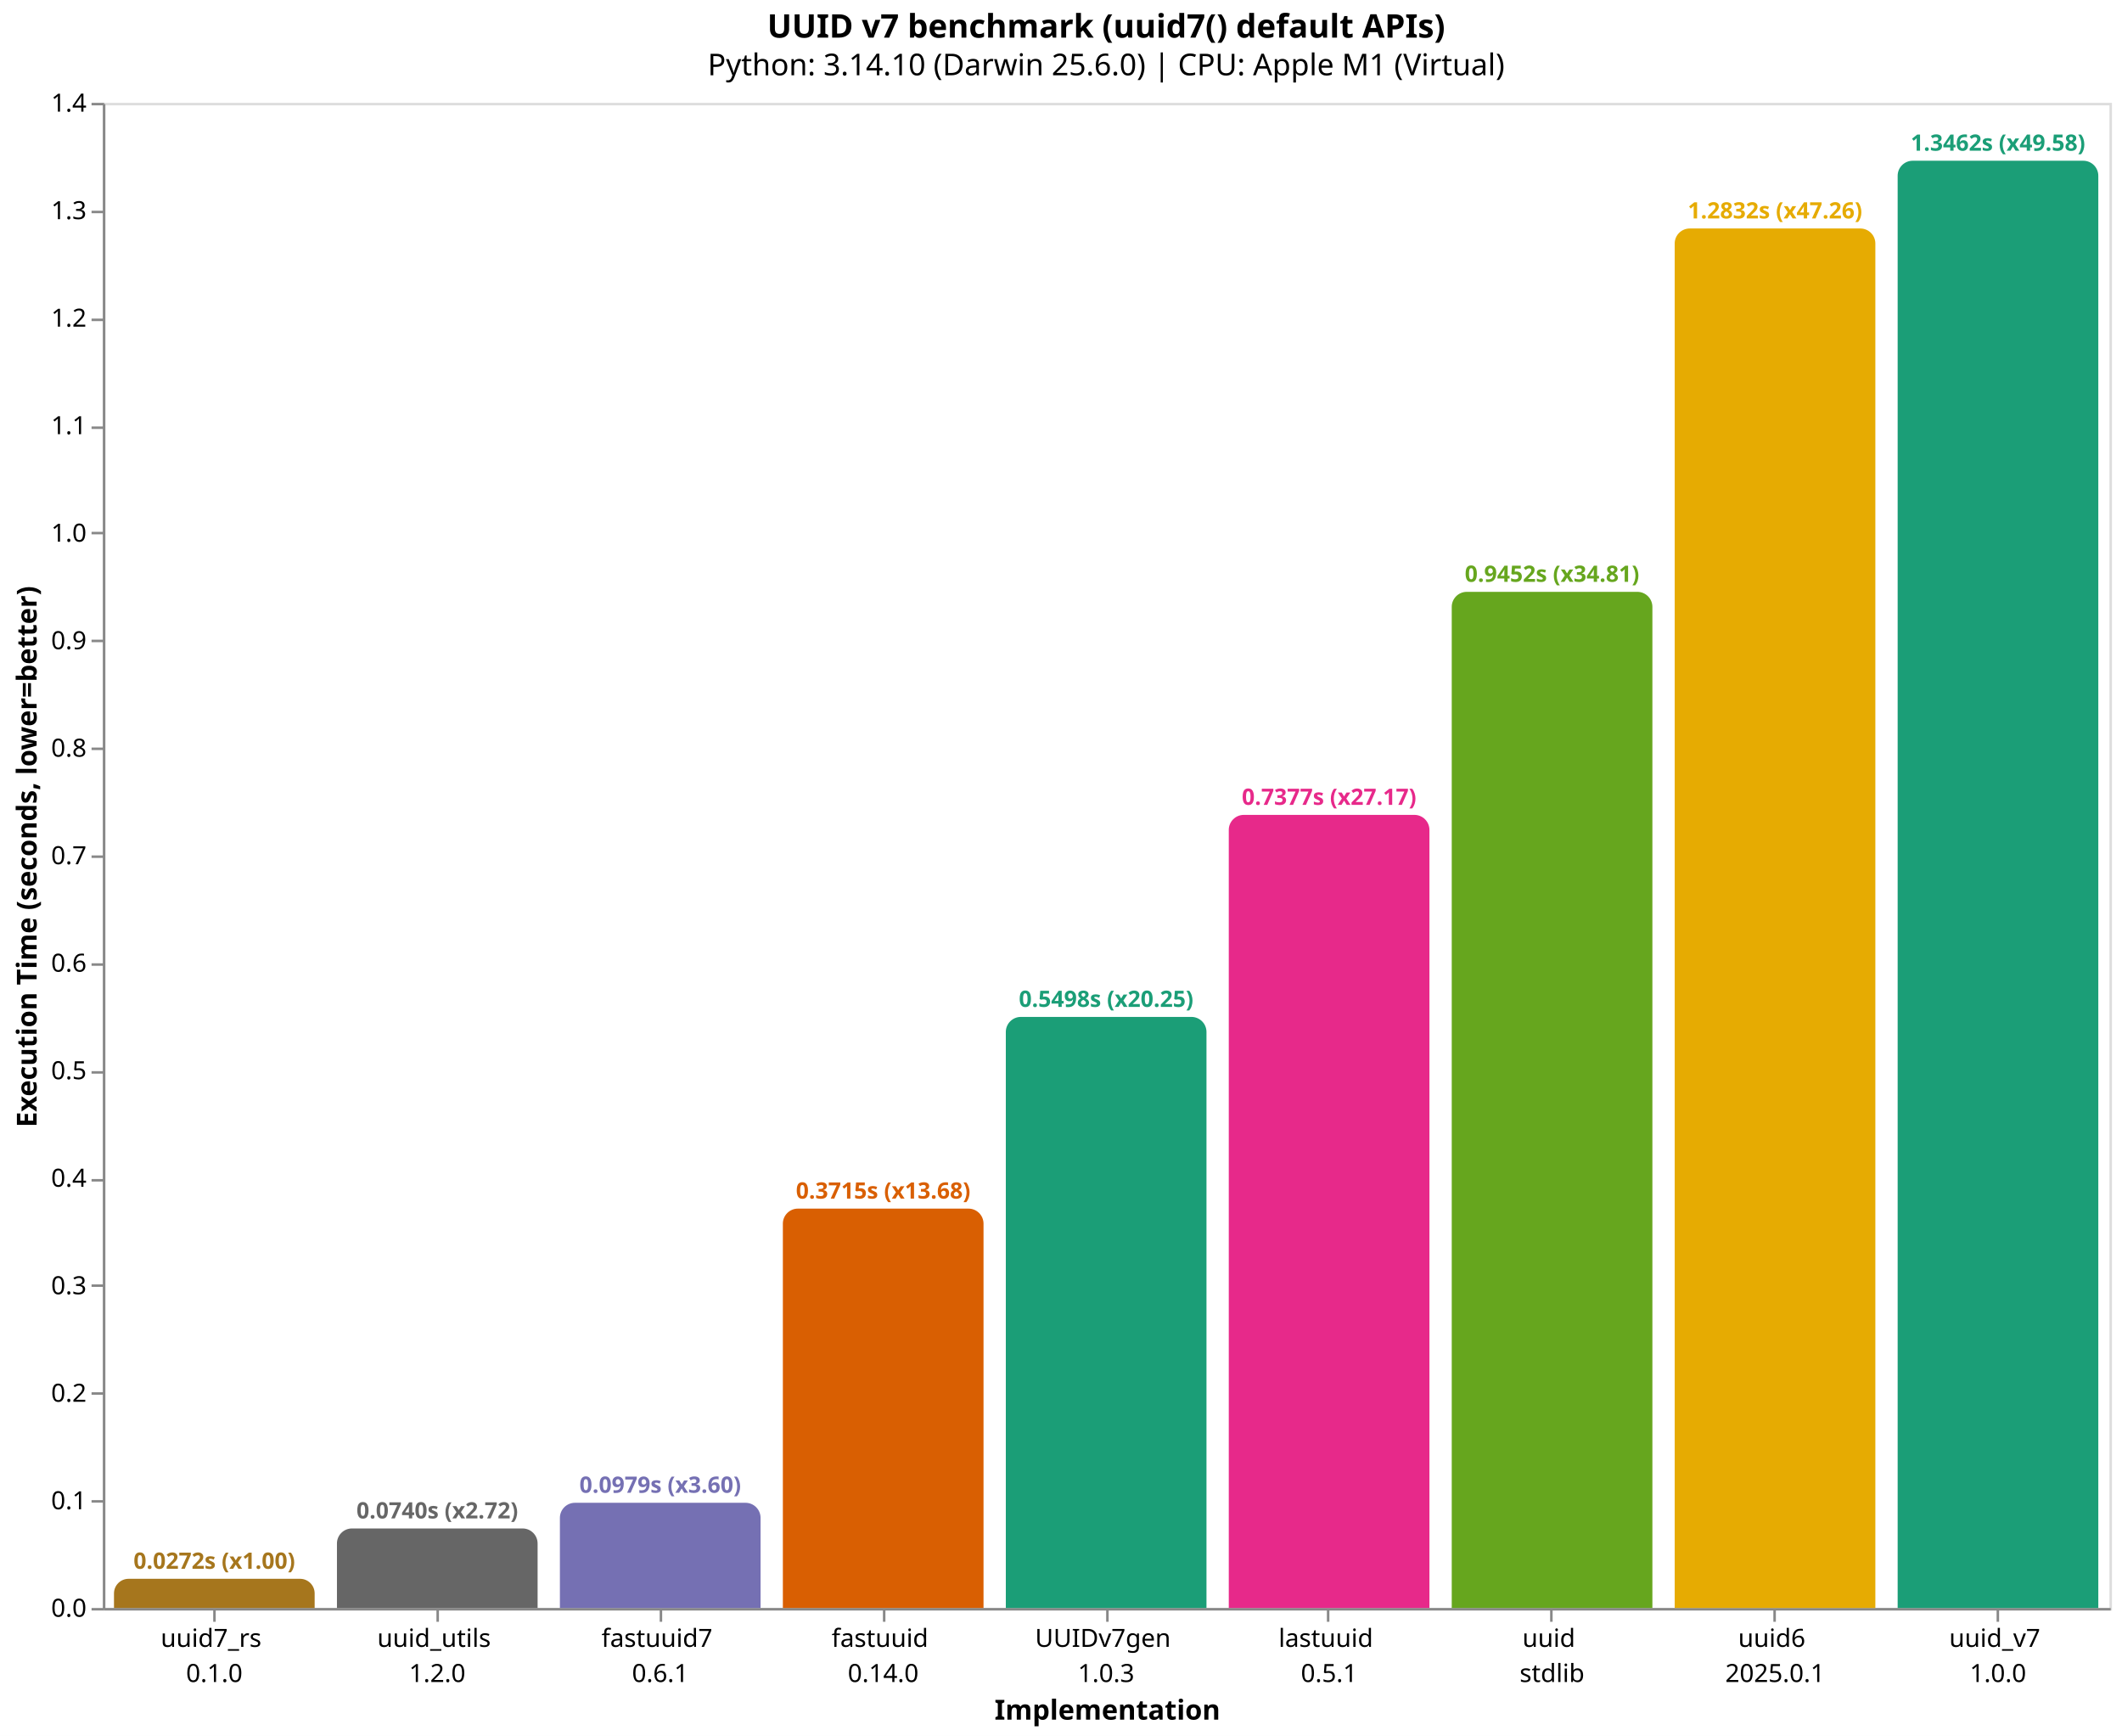
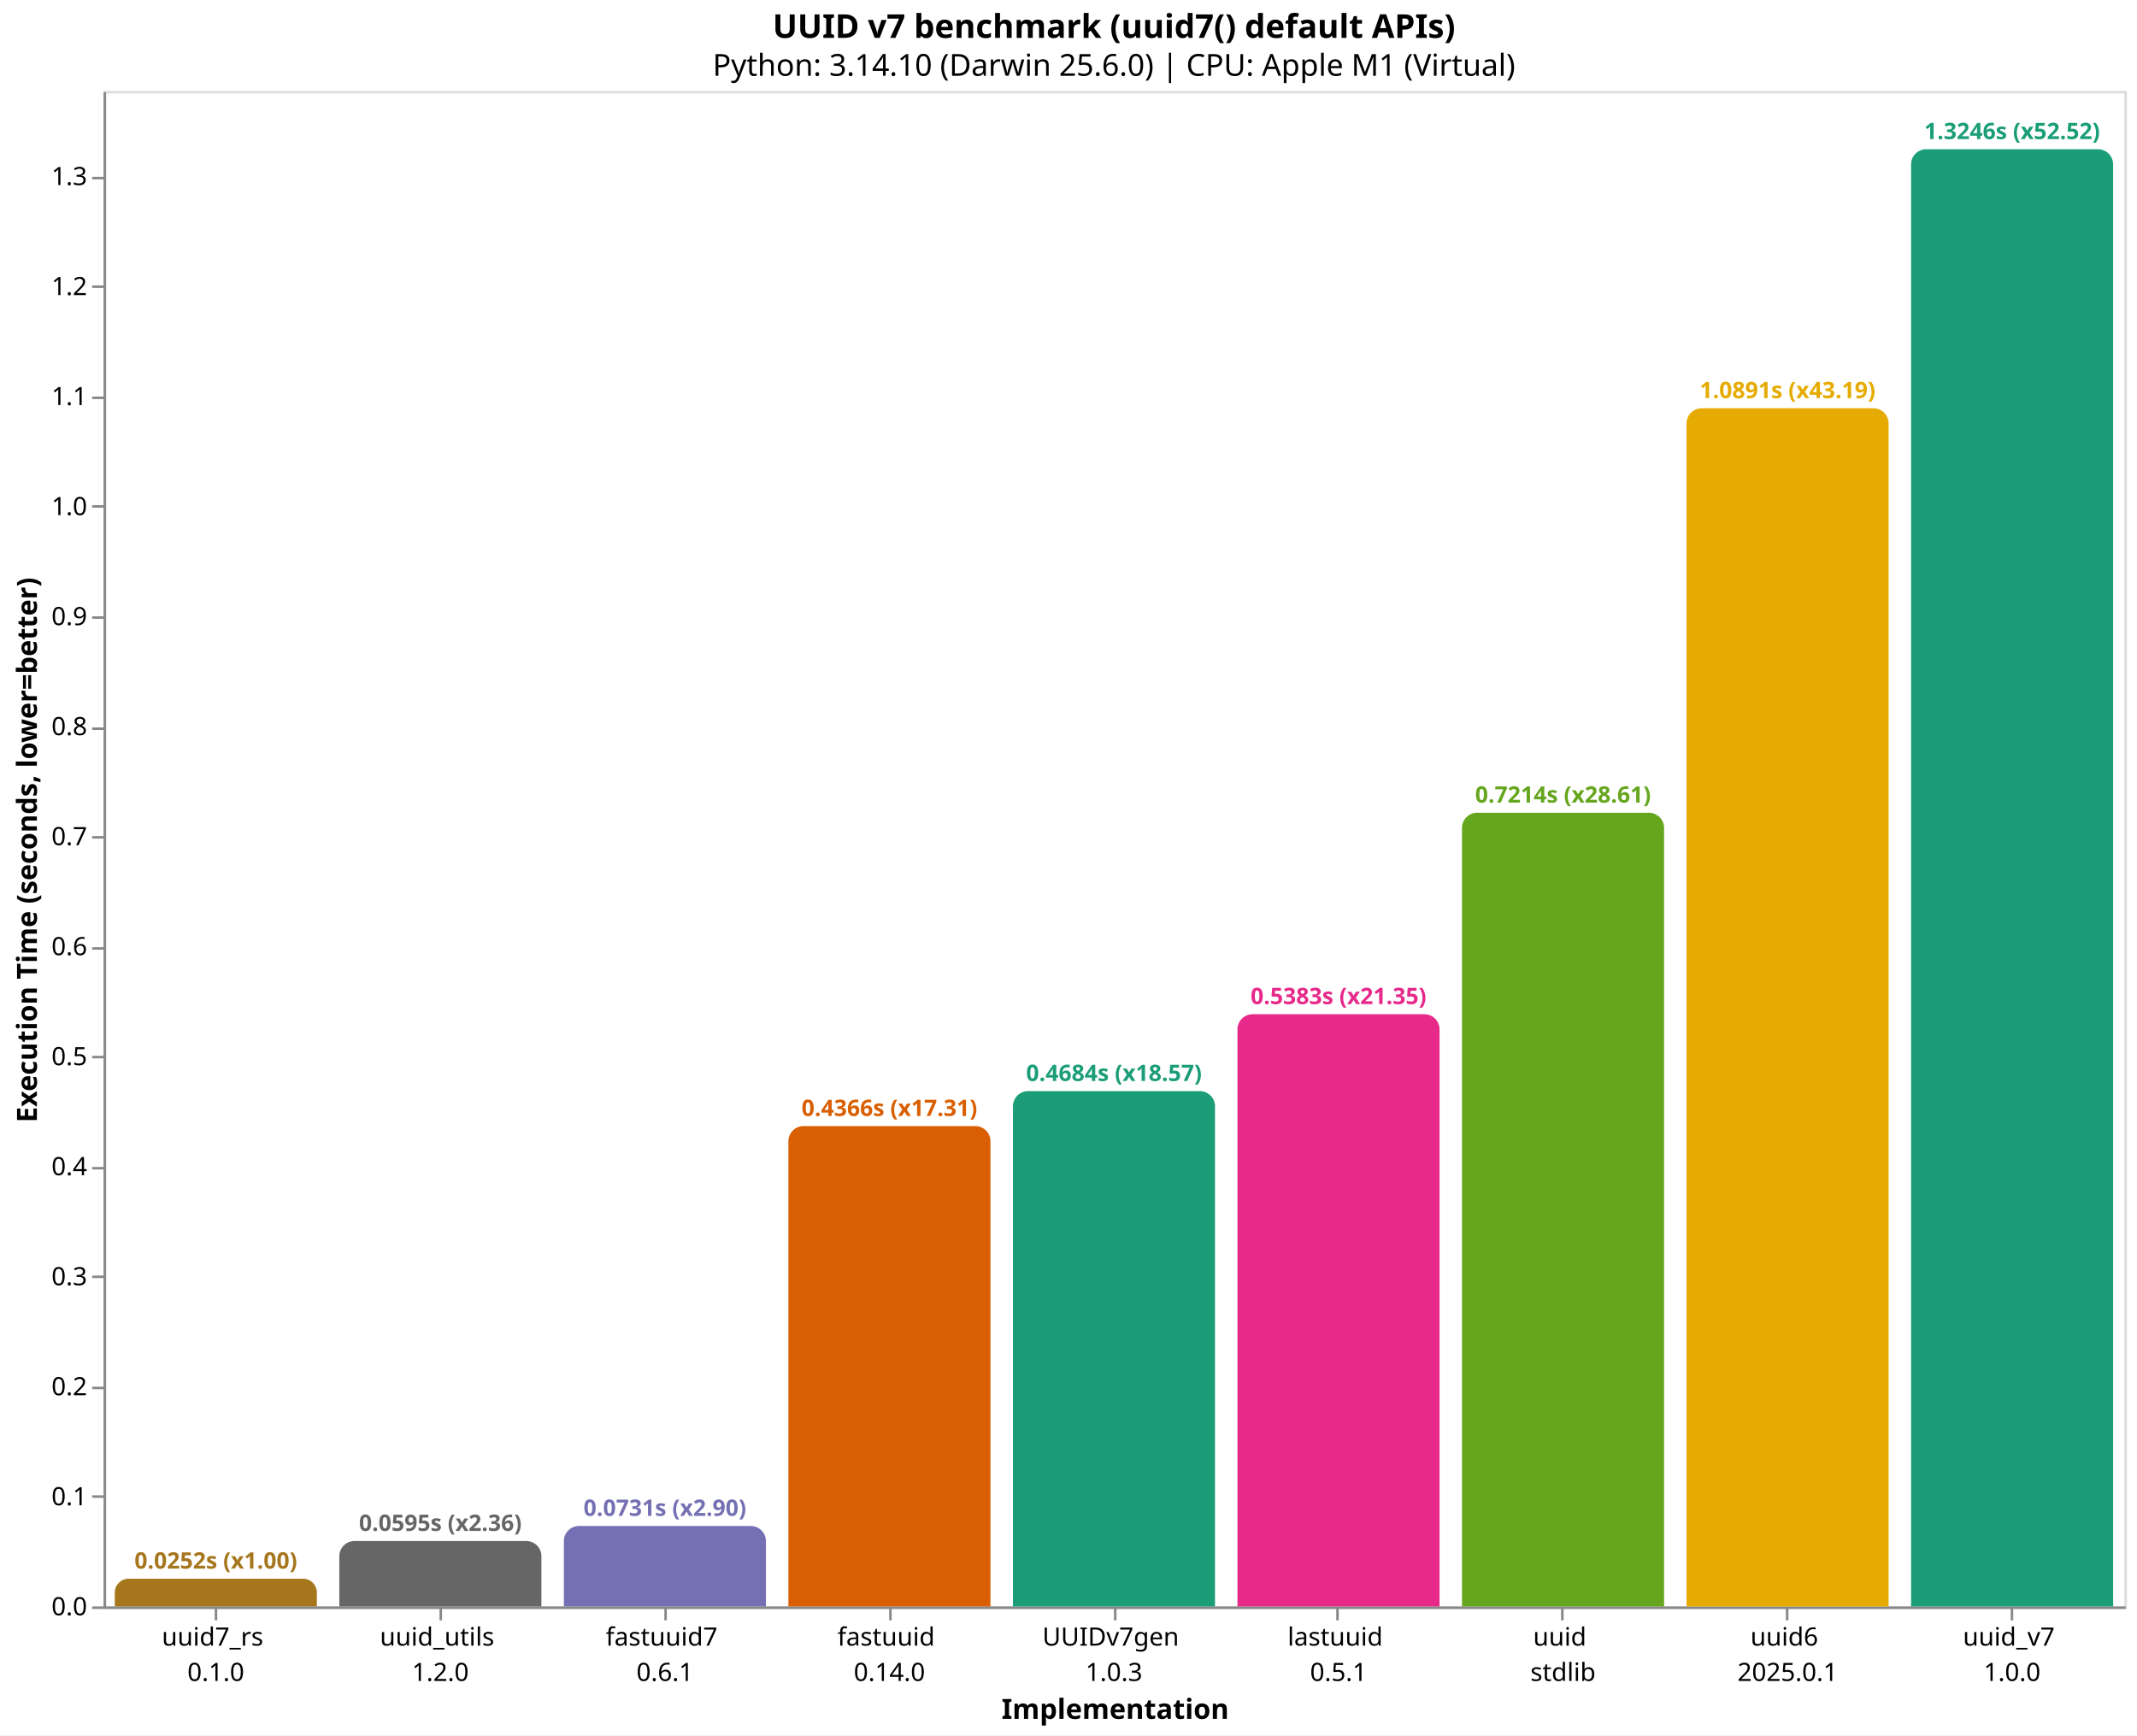
- <svg xmlns="http://www.w3.org/2000/svg" version="1.1" class="marks" width="846" height="692" viewBox="0 0 846 692">
-   <rect width="846" height="692" fill="white" />
-   <g fill="none" stroke-miterlimit="10" transform="translate(41,41)">
+ <svg xmlns="http://www.w3.org/2000/svg" version="1.1" class="marks" width="846" height="687" viewBox="0 0 846 687">
+   <rect width="846" height="687" fill="white" />
+   <g fill="none" stroke-miterlimit="10" transform="translate(41,36)">
    <g class="mark-group role-frame root" role="graphics-object" aria-roledescription="group mark container">
      <g transform="translate(0,0)">
        <path class="background" aria-hidden="true" d="M0.5,0.5h800v600h-800Z" stroke="#ddd" />
        <g>
          <g class="mark-group role-axis" role="graphics-symbol" aria-roledescription="axis" aria-label="X-axis titled 'Implementation' for a discrete scale with 9 values: uuid7_rs&#10;0.1.0, uuid_utils&#10;1.2.0, fastuuid7&#10;0.6.1, fastuuid&#10;0.14.0, UUIDv7gen&#10;1.0.3, ending with uuid_v7&#10;1.0.0">
            <g transform="translate(0.5,600.5)">
              <path class="background" aria-hidden="true" d="M0,0h0v0h0Z" pointer-events="none" />
              <g>
                <g class="mark-rule role-axis-tick" pointer-events="none">
                  <line transform="translate(44,0)" x2="0" y2="5" stroke="#888" stroke-width="1" opacity="1" />
                  <line transform="translate(133,0)" x2="0" y2="5" stroke="#888" stroke-width="1" opacity="1" />
                  <line transform="translate(222,0)" x2="0" y2="5" stroke="#888" stroke-width="1" opacity="1" />
                  <line transform="translate(311,0)" x2="0" y2="5" stroke="#888" stroke-width="1" opacity="1" />
                  <line transform="translate(400,0)" x2="0" y2="5" stroke="#888" stroke-width="1" opacity="1" />
                  <line transform="translate(488,0)" x2="0" y2="5" stroke="#888" stroke-width="1" opacity="1" />
                  <line transform="translate(577,0)" x2="0" y2="5" stroke="#888" stroke-width="1" opacity="1" />
                  <line transform="translate(666,0)" x2="0" y2="5" stroke="#888" stroke-width="1" opacity="1" />
                  <line transform="translate(755,0)" x2="0" y2="5" stroke="#888" stroke-width="1" opacity="1" />
                </g>
                <g class="mark-text role-axis-label" pointer-events="none">
                  <text text-anchor="middle" transform="translate(43.94444,15)" font-family="sans-serif" font-size="10px" fill="#000" opacity="1">
                    <tspan>uuid7_rs</tspan>
                    <tspan x="0" dy="14">0.1.0</tspan>
                  </text>
                  <text text-anchor="middle" transform="translate(132.8333,15)" font-family="sans-serif" font-size="10px" fill="#000" opacity="1">
                    <tspan>uuid_utils</tspan>
                    <tspan x="0" dy="14">1.2.0</tspan>
                  </text>
                  <text text-anchor="middle" transform="translate(221.7222,15)" font-family="sans-serif" font-size="10px" fill="#000" opacity="1">
                    <tspan>fastuuid7</tspan>
                    <tspan x="0" dy="14">0.6.1</tspan>
                  </text>
                  <text text-anchor="middle" transform="translate(310.6111,15)" font-family="sans-serif" font-size="10px" fill="#000" opacity="1">
                    <tspan>fastuuid</tspan>
                    <tspan x="0" dy="14">0.14.0</tspan>
                  </text>
                  <text text-anchor="middle" transform="translate(399.5,15)" font-family="sans-serif" font-size="10px" fill="#000" opacity="1">
                    <tspan>UUIDv7gen</tspan>
                    <tspan x="0" dy="14">1.0.3</tspan>
                  </text>
                  <text text-anchor="middle" transform="translate(488.3889,15)" font-family="sans-serif" font-size="10px" fill="#000" opacity="1">
                    <tspan>lastuuid</tspan>
                    <tspan x="0" dy="14">0.5.1</tspan>
                  </text>
                  <text text-anchor="middle" transform="translate(577.2778,15)" font-family="sans-serif" font-size="10px" fill="#000" opacity="1">
                    <tspan>uuid</tspan>
                    <tspan x="0" dy="14">stdlib</tspan>
                  </text>
                  <text text-anchor="middle" transform="translate(666.1667,15)" font-family="sans-serif" font-size="10px" fill="#000" opacity="1">
                    <tspan>uuid6</tspan>
                    <tspan x="0" dy="14">2025.0.1</tspan>
                  </text>
                  <text text-anchor="middle" transform="translate(755.0556,15)" font-family="sans-serif" font-size="10px" fill="#000" opacity="1">
                    <tspan>uuid_v7</tspan>
                    <tspan x="0" dy="14">1.0.0</tspan>
                  </text>
                </g>
                <g class="mark-rule role-axis-domain" pointer-events="none">
                  <line transform="translate(0,0)" x2="800" y2="0" stroke="#888" stroke-width="1" opacity="1" />
                </g>
                <g class="mark-text role-axis-title" pointer-events="none">
                  <text text-anchor="middle" transform="translate(400,44)" font-family="sans-serif" font-size="11px" font-weight="bold" fill="#000" opacity="1">Implementation</text>
                </g>
              </g>
              <path class="foreground" aria-hidden="true" d="" pointer-events="none" display="none" />
            </g>
          </g>
          <g class="mark-group role-axis" role="graphics-symbol" aria-roledescription="axis" aria-label="Y-axis titled 'Execution Time (seconds, lower=better)' for a linear scale with values from 0.0 to 1.4">
            <g transform="translate(0.5,0.5)">
              <path class="background" aria-hidden="true" d="M0,0h0v0h0Z" pointer-events="none" />
              <g>
                <g class="mark-rule role-axis-tick" pointer-events="none">
                  <line transform="translate(0,600)" x2="-5" y2="0" stroke="#888" stroke-width="1" opacity="1" />
-                   <line transform="translate(0,557)" x2="-5" y2="0" stroke="#888" stroke-width="1" opacity="1" />
-                   <line transform="translate(0,514)" x2="-5" y2="0" stroke="#888" stroke-width="1" opacity="1" />
-                   <line transform="translate(0,471)" x2="-5" y2="0" stroke="#888" stroke-width="1" opacity="1" />
-                   <line transform="translate(0,429)" x2="-5" y2="0" stroke="#888" stroke-width="1" opacity="1" />
-                   <line transform="translate(0,386)" x2="-5" y2="0" stroke="#888" stroke-width="1" opacity="1" />
-                   <line transform="translate(0,343)" x2="-5" y2="0" stroke="#888" stroke-width="1" opacity="1" />
-                   <line transform="translate(0,300)" x2="-5" y2="0" stroke="#888" stroke-width="1" opacity="1" />
-                   <line transform="translate(0,257)" x2="-5" y2="0" stroke="#888" stroke-width="1" opacity="1" />
-                   <line transform="translate(0,214)" x2="-5" y2="0" stroke="#888" stroke-width="1" opacity="1" />
-                   <line transform="translate(0,171)" x2="-5" y2="0" stroke="#888" stroke-width="1" opacity="1" />
-                   <line transform="translate(0,129)" x2="-5" y2="0" stroke="#888" stroke-width="1" opacity="1" />
-                   <line transform="translate(0,86)" x2="-5" y2="0" stroke="#888" stroke-width="1" opacity="1" />
-                   <line transform="translate(0,43)" x2="-5" y2="0" stroke="#888" stroke-width="1" opacity="1" />
-                   <line transform="translate(0,0)" x2="-5" y2="0" stroke="#888" stroke-width="1" opacity="1" />
+                   <line transform="translate(0,556)" x2="-5" y2="0" stroke="#888" stroke-width="1" opacity="1" />
+                   <line transform="translate(0,513)" x2="-5" y2="0" stroke="#888" stroke-width="1" opacity="1" />
+                   <line transform="translate(0,469)" x2="-5" y2="0" stroke="#888" stroke-width="1" opacity="1" />
+                   <line transform="translate(0,426)" x2="-5" y2="0" stroke="#888" stroke-width="1" opacity="1" />
+                   <line transform="translate(0,382)" x2="-5" y2="0" stroke="#888" stroke-width="1" opacity="1" />
+                   <line transform="translate(0,339)" x2="-5" y2="0" stroke="#888" stroke-width="1" opacity="1" />
+                   <line transform="translate(0,295)" x2="-5" y2="0" stroke="#888" stroke-width="1" opacity="1" />
+                   <line transform="translate(0,252)" x2="-5" y2="0" stroke="#888" stroke-width="1" opacity="1" />
+                   <line transform="translate(0,208)" x2="-5" y2="0" stroke="#888" stroke-width="1" opacity="1" />
+                   <line transform="translate(0,164)" x2="-5" y2="0" stroke="#888" stroke-width="1" opacity="1" />
+                   <line transform="translate(0,121)" x2="-5" y2="0" stroke="#888" stroke-width="1" opacity="1" />
+                   <line transform="translate(0,77)" x2="-5" y2="0" stroke="#888" stroke-width="1" opacity="1" />
+                   <line transform="translate(0,34)" x2="-5" y2="0" stroke="#888" stroke-width="1" opacity="1" />
                </g>
                <g class="mark-text role-axis-label" pointer-events="none">
                  <text text-anchor="end" transform="translate(-7,603)" font-family="sans-serif" font-size="10px" fill="#000" opacity="1">0.0</text>
-                   <text text-anchor="end" transform="translate(-7,560.1434)" font-family="sans-serif" font-size="10px" fill="#000" opacity="1">0.1</text>
-                   <text text-anchor="end" transform="translate(-7,517.2869)" font-family="sans-serif" font-size="10px" fill="#000" opacity="1">0.2</text>
-                   <text text-anchor="end" transform="translate(-7,474.4303)" font-family="sans-serif" font-size="10px" fill="#000" opacity="1">0.3</text>
-                   <text text-anchor="end" transform="translate(-7,431.5738)" font-family="sans-serif" font-size="10px" fill="#000" opacity="1">0.4</text>
-                   <text text-anchor="end" transform="translate(-7,388.7172)" font-family="sans-serif" font-size="10px" fill="#000" opacity="1">0.5</text>
-                   <text text-anchor="end" transform="translate(-7,345.8607)" font-family="sans-serif" font-size="10px" fill="#000" opacity="1">0.6</text>
-                   <text text-anchor="end" transform="translate(-7,303.0041)" font-family="sans-serif" font-size="10px" fill="#000" opacity="1">0.7</text>
-                   <text text-anchor="end" transform="translate(-7,260.1476)" font-family="sans-serif" font-size="10px" fill="#000" opacity="1">0.8</text>
-                   <text text-anchor="end" transform="translate(-7,217.291)" font-family="sans-serif" font-size="10px" fill="#000" opacity="1">0.9</text>
-                   <text text-anchor="end" transform="translate(-7,174.4344)" font-family="sans-serif" font-size="10px" fill="#000" opacity="1">1.0</text>
-                   <text text-anchor="end" transform="translate(-7,131.5779)" font-family="sans-serif" font-size="10px" fill="#000" opacity="1">1.1</text>
-                   <text text-anchor="end" transform="translate(-7,88.72133)" font-family="sans-serif" font-size="10px" fill="#000" opacity="1">1.2</text>
-                   <text text-anchor="end" transform="translate(-7,45.86478)" font-family="sans-serif" font-size="10px" fill="#000" opacity="1">1.3</text>
-                   <text text-anchor="end" transform="translate(-7,3.008221)" font-family="sans-serif" font-size="10px" fill="#000" opacity="1">1.4</text>
+                   <text text-anchor="end" transform="translate(-7,559.4439)" font-family="sans-serif" font-size="10px" fill="#000" opacity="1">0.1</text>
+                   <text text-anchor="end" transform="translate(-7,515.8879)" font-family="sans-serif" font-size="10px" fill="#000" opacity="1">0.2</text>
+                   <text text-anchor="end" transform="translate(-7,472.3318)" font-family="sans-serif" font-size="10px" fill="#000" opacity="1">0.3</text>
+                   <text text-anchor="end" transform="translate(-7,428.7757)" font-family="sans-serif" font-size="10px" fill="#000" opacity="1">0.4</text>
+                   <text text-anchor="end" transform="translate(-7,385.2197)" font-family="sans-serif" font-size="10px" fill="#000" opacity="1">0.5</text>
+                   <text text-anchor="end" transform="translate(-7,341.6636)" font-family="sans-serif" font-size="10px" fill="#000" opacity="1">0.6</text>
+                   <text text-anchor="end" transform="translate(-7,298.1075)" font-family="sans-serif" font-size="10px" fill="#000" opacity="1">0.7</text>
+                   <text text-anchor="end" transform="translate(-7,254.5514)" font-family="sans-serif" font-size="10px" fill="#000" opacity="1">0.8</text>
+                   <text text-anchor="end" transform="translate(-7,210.9954)" font-family="sans-serif" font-size="10px" fill="#000" opacity="1">0.9</text>
+                   <text text-anchor="end" transform="translate(-7,167.4393)" font-family="sans-serif" font-size="10px" fill="#000" opacity="1">1.0</text>
+                   <text text-anchor="end" transform="translate(-7,123.8832)" font-family="sans-serif" font-size="10px" fill="#000" opacity="1">1.1</text>
+                   <text text-anchor="end" transform="translate(-7,80.32717)" font-family="sans-serif" font-size="10px" fill="#000" opacity="1">1.2</text>
+                   <text text-anchor="end" transform="translate(-7,36.7711)" font-family="sans-serif" font-size="10px" fill="#000" opacity="1">1.3</text>
                </g>
                <g class="mark-rule role-axis-domain" pointer-events="none">
                  <line transform="translate(0,600)" x2="0" y2="-600" stroke="#888" stroke-width="1" opacity="1" />
                </g>
                <g class="mark-text role-axis-title" pointer-events="none">
                  <text text-anchor="middle" transform="translate(-24.90137,300) rotate(-90) translate(0,-2)" font-family="sans-serif" font-size="11px" font-weight="bold" fill="#000" opacity="1">Execution Time (seconds, lower=better)</text>
                </g>
              </g>
              <path class="foreground" aria-hidden="true" d="" pointer-events="none" display="none" />
            </g>
          </g>
          <g class="mark-group role-scope" role="graphics-object" aria-roledescription="group mark container">
-             <g transform="translate(4.444444,588.3643)">
-               <path class="background" aria-hidden="true" d="M5.818,0L74.182,0C77.393,0,80,2.607,80,5.818L80,11.636C80,11.636,80,11.636,80,11.636L0,11.636C0,11.636,0,11.636,0,11.636L0,5.818C0,2.607,2.607,0,5.818,0Z" />
+             <g transform="translate(4.444444,589.0158)">
+               <path class="background" aria-hidden="true" d="M5.492,0L74.508,0C77.539,0,80,2.461,80,5.492L80,10.984C80,10.984,80,10.984,80,10.984L0,10.984C0,10.984,0,10.984,0,10.984L0,5.492C0,2.461,2.461,0,5.492,0Z" />
              <g clip-path="url(#clip1)">
                <g class="mark-group role-scope" role="graphics-object" aria-roledescription="group mark container">
-                   <g transform="translate(0,-588.3643)">
-                     <path class="background" aria-hidden="true" d="M0,0h80v0h-80Z" />
-                     <g>
-                       <g class="mark-rect role-mark layer_0_marks" role="graphics-object" aria-roledescription="rect mark container">
-                         <path aria-label="Implementation: uuid7_rs&#10;0.1.0; Execution Time (seconds, lower=better): 0.027150375; implementation: uuid7_rs; Execution Time (s): 0.0272; Slowdown: 1.00" role="graphics-symbol" aria-roledescription="bar" d="M0,588.364h80v11.636h-80Z" fill="#a6761d" />
-                       </g>
-                     </g>
-                     <path class="foreground" aria-hidden="true" d="" display="none" />
-                   </g>
-                 </g>
-               </g>
-               <path class="foreground" aria-hidden="true" d="" display="none" />
-             </g>
-             <g transform="translate(93.33333,568.295)">
-               <path class="background" aria-hidden="true" d="M6,0L74,0C77.311,0,80,2.689,80,6L80,31.705C80,31.705,80,31.705,80,31.705L0,31.705C0,31.705,0,31.705,0,31.705L0,6C0,2.689,2.689,0,6,0Z" />
+                   <g transform="translate(0,-589.0158)">
+                     <path class="background" aria-hidden="true" d="M0,0h80v0h-80Z" />
+                     <g>
+                       <g class="mark-rect role-mark layer_0_marks" role="graphics-object" aria-roledescription="rect mark container">
+                         <path aria-label="Implementation: uuid7_rs&#10;0.1.0; Execution Time (seconds, lower=better): 0.0252185; implementation: uuid7_rs; Execution Time (s): 0.0252; Slowdown: 1.00" role="graphics-symbol" aria-roledescription="bar" d="M0,589.016h80v10.984h-80Z" fill="#a6761d" />
+                       </g>
+                     </g>
+                     <path class="foreground" aria-hidden="true" d="" display="none" />
+                   </g>
+                 </g>
+               </g>
+               <path class="foreground" aria-hidden="true" d="" display="none" />
+             </g>
+             <g transform="translate(93.33333,574.0944)">
+               <path class="background" aria-hidden="true" d="M6,0L74,0C77.311,0,80,2.689,80,6L80,25.906C80,25.906,80,25.906,80,25.906L0,25.906C0,25.906,0,25.906,0,25.906L0,6C0,2.689,2.689,0,6,0Z" />
              <g clip-path="url(#clip2)">
                <g class="mark-group role-scope" role="graphics-object" aria-roledescription="group mark container">
-                   <g transform="translate(0,-568.295)">
-                     <path class="background" aria-hidden="true" d="M0,0h80v0h-80Z" />
-                     <g>
-                       <g class="mark-rect role-mark layer_0_marks" role="graphics-object" aria-roledescription="rect mark container">
-                         <path aria-label="Implementation: uuid_utils&#10;1.2.0; Execution Time (seconds, lower=better): 0.073979417; implementation: uuid_utils; Execution Time (s): 0.0740; Slowdown: 2.72" role="graphics-symbol" aria-roledescription="bar" d="M0,568.295h80v31.705h-80Z" fill="#666666" />
-                       </g>
-                     </g>
-                     <path class="foreground" aria-hidden="true" d="" display="none" />
-                   </g>
-                 </g>
-               </g>
-               <path class="foreground" aria-hidden="true" d="" display="none" />
-             </g>
-             <g transform="translate(182.2222,558.0648)">
-               <path class="background" aria-hidden="true" d="M6,0L74,0C77.311,0,80,2.689,80,6L80,41.935C80,41.935,80,41.935,80,41.935L0,41.935C0,41.935,0,41.935,0,41.935L0,6C0,2.689,2.689,0,6,0Z" />
+                   <g transform="translate(0,-574.0944)">
+                     <path class="background" aria-hidden="true" d="M0,0h80v0h-80Z" />
+                     <g>
+                       <g class="mark-rect role-mark layer_0_marks" role="graphics-object" aria-roledescription="rect mark container">
+                         <path aria-label="Implementation: uuid_utils&#10;1.2.0; Execution Time (seconds, lower=better): 0.059476541; implementation: uuid_utils; Execution Time (s): 0.0595; Slowdown: 2.36" role="graphics-symbol" aria-roledescription="bar" d="M0,574.094h80v25.906h-80Z" fill="#666666" />
+                       </g>
+                     </g>
+                     <path class="foreground" aria-hidden="true" d="" display="none" />
+                   </g>
+                 </g>
+               </g>
+               <path class="foreground" aria-hidden="true" d="" display="none" />
+             </g>
+             <g transform="translate(182.2222,568.1403)">
+               <path class="background" aria-hidden="true" d="M6,0L74,0C77.311,0,80,2.689,80,6L80,31.86C80,31.86,80,31.86,80,31.86L0,31.86C0,31.86,0,31.86,0,31.86L0,6C0,2.689,2.689,0,6,0Z" />
              <g clip-path="url(#clip3)">
                <g class="mark-group role-scope" role="graphics-object" aria-roledescription="group mark container">
-                   <g transform="translate(0,-558.0648)">
-                     <path class="background" aria-hidden="true" d="M0,0h80v0h-80Z" />
-                     <g>
-                       <g class="mark-rect role-mark layer_0_marks" role="graphics-object" aria-roledescription="rect mark container">
-                         <path aria-label="Implementation: fastuuid7&#10;0.6.1; Execution Time (seconds, lower=better): 0.09785025; implementation: fastuuid7; Execution Time (s): 0.0979; Slowdown: 3.60" role="graphics-symbol" aria-roledescription="bar" d="M0,558.065h80v41.935h-80Z" fill="#7570b3" />
-                       </g>
-                     </g>
-                     <path class="foreground" aria-hidden="true" d="" display="none" />
-                   </g>
-                 </g>
-               </g>
-               <path class="foreground" aria-hidden="true" d="" display="none" />
-             </g>
-             <g transform="translate(271.1111,440.7953)">
-               <path class="background" aria-hidden="true" d="M6,0L74,0C77.311,0,80,2.689,80,6L80,159.205C80,159.205,80,159.205,80,159.205L0,159.205C0,159.205,0,159.205,0,159.205L0,6C0,2.689,2.689,0,6,0Z" />
+                   <g transform="translate(0,-568.1403)">
+                     <path class="background" aria-hidden="true" d="M0,0h80v0h-80Z" />
+                     <g>
+                       <g class="mark-rect role-mark layer_0_marks" role="graphics-object" aria-roledescription="rect mark container">
+                         <path aria-label="Implementation: fastuuid7&#10;0.6.1; Execution Time (seconds, lower=better): 0.0731465; implementation: fastuuid7; Execution Time (s): 0.0731; Slowdown: 2.90" role="graphics-symbol" aria-roledescription="bar" d="M0,568.14h80v31.86h-80Z" fill="#7570b3" />
+                       </g>
+                     </g>
+                     <path class="foreground" aria-hidden="true" d="" display="none" />
+                   </g>
+                 </g>
+               </g>
+               <path class="foreground" aria-hidden="true" d="" display="none" />
+             </g>
+             <g transform="translate(271.1111,409.8228)">
+               <path class="background" aria-hidden="true" d="M6,0L74,0C77.311,0,80,2.689,80,6L80,190.177C80,190.177,80,190.177,80,190.177L0,190.177C0,190.177,0,190.177,0,190.177L0,6C0,2.689,2.689,0,6,0Z" />
              <g clip-path="url(#clip4)">
                <g class="mark-group role-scope" role="graphics-object" aria-roledescription="group mark container">
-                   <g transform="translate(0,-440.7953)">
-                     <path class="background" aria-hidden="true" d="M0,0h80v0h-80Z" />
-                     <g>
-                       <g class="mark-rect role-mark layer_0_marks" role="graphics-object" aria-roledescription="rect mark container">
-                         <path aria-label="Implementation: fastuuid&#10;0.14.0; Execution Time (seconds, lower=better): 0.371482625; implementation: fastuuid; Execution Time (s): 0.3715; Slowdown: 13.68" role="graphics-symbol" aria-roledescription="bar" d="M0,440.795h80v159.205h-80Z" fill="#d95f02" />
-                       </g>
-                     </g>
-                     <path class="foreground" aria-hidden="true" d="" display="none" />
-                   </g>
-                 </g>
-               </g>
-               <path class="foreground" aria-hidden="true" d="" display="none" />
-             </g>
-             <g transform="translate(360,364.3764)">
-               <path class="background" aria-hidden="true" d="M6,0L74,0C77.311,0,80,2.689,80,6L80,235.624C80,235.624,80,235.624,80,235.624L0,235.624C0,235.624,0,235.624,0,235.624L0,6C0,2.689,2.689,0,6,0Z" />
+                   <g transform="translate(0,-409.8228)">
+                     <path class="background" aria-hidden="true" d="M0,0h80v0h-80Z" />
+                     <g>
+                       <g class="mark-rect role-mark layer_0_marks" role="graphics-object" aria-roledescription="rect mark container">
+                         <path aria-label="Implementation: fastuuid&#10;0.14.0; Execution Time (seconds, lower=better): 0.436626083; implementation: fastuuid; Execution Time (s): 0.4366; Slowdown: 17.31" role="graphics-symbol" aria-roledescription="bar" d="M0,409.823h80v190.177h-80Z" fill="#d95f02" />
+                       </g>
+                     </g>
+                     <path class="foreground" aria-hidden="true" d="" display="none" />
+                   </g>
+                 </g>
+               </g>
+               <path class="foreground" aria-hidden="true" d="" display="none" />
+             </g>
+             <g transform="translate(360,395.9711)">
+               <path class="background" aria-hidden="true" d="M6,0L74,0C77.311,0,80,2.689,80,6L80,204.029C80,204.029,80,204.029,80,204.029L0,204.029C0,204.029,0,204.029,0,204.029L0,6C0,2.689,2.689,0,6,0Z" />
              <g clip-path="url(#clip5)">
                <g class="mark-group role-scope" role="graphics-object" aria-roledescription="group mark container">
-                   <g transform="translate(0,-364.3764)">
-                     <path class="background" aria-hidden="true" d="M0,0h80v0h-80Z" />
-                     <g>
-                       <g class="mark-rect role-mark layer_0_marks" role="graphics-object" aria-roledescription="rect mark container">
-                         <path aria-label="Implementation: UUIDv7gen&#10;1.0.3; Execution Time (seconds, lower=better): 0.549795916; implementation: UUIDv7gen; Execution Time (s): 0.5498; Slowdown: 20.25" role="graphics-symbol" aria-roledescription="bar" d="M0,364.376h80v235.624h-80Z" fill="#1b9e77" />
-                       </g>
-                     </g>
-                     <path class="foreground" aria-hidden="true" d="" display="none" />
-                   </g>
-                 </g>
-               </g>
-               <path class="foreground" aria-hidden="true" d="" display="none" />
-             </g>
-             <g transform="translate(448.8889,283.8382)">
-               <path class="background" aria-hidden="true" d="M6,0L74,0C77.311,0,80,2.689,80,6L80,316.162C80,316.162,80,316.162,80,316.162L0,316.162C0,316.162,0,316.162,0,316.162L0,6C0,2.689,2.689,0,6,0Z" />
+                   <g transform="translate(0,-395.9711)">
+                     <path class="background" aria-hidden="true" d="M0,0h80v0h-80Z" />
+                     <g>
+                       <g class="mark-rect role-mark layer_0_marks" role="graphics-object" aria-roledescription="rect mark container">
+                         <path aria-label="Implementation: UUIDv7gen&#10;1.0.3; Execution Time (seconds, lower=better): 0.468428083; implementation: UUIDv7gen; Execution Time (s): 0.4684; Slowdown: 18.57" role="graphics-symbol" aria-roledescription="bar" d="M0,395.971h80v204.029h-80Z" fill="#1b9e77" />
+                       </g>
+                     </g>
+                     <path class="foreground" aria-hidden="true" d="" display="none" />
+                   </g>
+                 </g>
+               </g>
+               <path class="foreground" aria-hidden="true" d="" display="none" />
+             </g>
+             <g transform="translate(448.8889,365.5317)">
+               <path class="background" aria-hidden="true" d="M6,0L74,0C77.311,0,80,2.689,80,6L80,234.468C80,234.468,80,234.468,80,234.468L0,234.468C0,234.468,0,234.468,0,234.468L0,6C0,2.689,2.689,0,6,0Z" />
              <g clip-path="url(#clip6)">
                <g class="mark-group role-scope" role="graphics-object" aria-roledescription="group mark container">
-                   <g transform="translate(0,-283.8382)">
-                     <path class="background" aria-hidden="true" d="M0,0h80v0h-80Z" />
-                     <g>
-                       <g class="mark-rect role-mark layer_0_marks" role="graphics-object" aria-roledescription="rect mark container">
-                         <path aria-label="Implementation: lastuuid&#10;0.5.1; Execution Time (seconds, lower=better): 0.737721; implementation: lastuuid; Execution Time (s): 0.7377; Slowdown: 27.17" role="graphics-symbol" aria-roledescription="bar" d="M0,283.838h80v316.162h-80Z" fill="#e7298a" />
-                       </g>
-                     </g>
-                     <path class="foreground" aria-hidden="true" d="" display="none" />
-                   </g>
-                 </g>
-               </g>
-               <path class="foreground" aria-hidden="true" d="" display="none" />
-             </g>
-             <g transform="translate(537.7778,194.9278)">
-               <path class="background" aria-hidden="true" d="M6,0L74,0C77.311,0,80,2.689,80,6L80,405.072C80,405.072,80,405.072,80,405.072L0,405.072C0,405.072,0,405.072,0,405.072L0,6C0,2.689,2.689,0,6,0Z" />
+                   <g transform="translate(0,-365.5317)">
+                     <path class="background" aria-hidden="true" d="M0,0h80v0h-80Z" />
+                     <g>
+                       <g class="mark-rect role-mark layer_0_marks" role="graphics-object" aria-roledescription="rect mark container">
+                         <path aria-label="Implementation: lastuuid&#10;0.5.1; Execution Time (seconds, lower=better): 0.538313666; implementation: lastuuid; Execution Time (s): 0.5383; Slowdown: 21.35" role="graphics-symbol" aria-roledescription="bar" d="M0,365.532h80v234.468h-80Z" fill="#e7298a" />
+                       </g>
+                     </g>
+                     <path class="foreground" aria-hidden="true" d="" display="none" />
+                   </g>
+                 </g>
+               </g>
+               <path class="foreground" aria-hidden="true" d="" display="none" />
+             </g>
+             <g transform="translate(537.7778,285.767)">
+               <path class="background" aria-hidden="true" d="M6,0L74,0C77.311,0,80,2.689,80,6L80,314.233C80,314.233,80,314.233,80,314.233L0,314.233C0,314.233,0,314.233,0,314.233L0,6C0,2.689,2.689,0,6,0Z" />
              <g clip-path="url(#clip7)">
                <g class="mark-group role-scope" role="graphics-object" aria-roledescription="group mark container">
-                   <g transform="translate(0,-194.9278)">
-                     <path class="background" aria-hidden="true" d="M0,0h80v0h-80Z" />
-                     <g>
-                       <g class="mark-rect role-mark layer_0_marks" role="graphics-object" aria-roledescription="rect mark container">
-                         <path aria-label="Implementation: uuid&#10;stdlib; Execution Time (seconds, lower=better): 0.945181375; implementation: uuid; Execution Time (s): 0.9452; Slowdown: 34.81" role="graphics-symbol" aria-roledescription="bar" d="M0,194.928h80v405.072h-80Z" fill="#66a61e" />
-                       </g>
-                     </g>
-                     <path class="foreground" aria-hidden="true" d="" display="none" />
-                   </g>
-                 </g>
-               </g>
-               <path class="foreground" aria-hidden="true" d="" display="none" />
-             </g>
-             <g transform="translate(626.6667,50.08225)">
-               <path class="background" aria-hidden="true" d="M6,0L74,0C77.311,0,80,2.689,80,6L80,549.918C80,549.918,80,549.918,80,549.918L0,549.918C0,549.918,0,549.918,0,549.918L0,6C0,2.689,2.689,0,6,0Z" />
+                   <g transform="translate(0,-285.767)">
+                     <path class="background" aria-hidden="true" d="M0,0h80v0h-80Z" />
+                     <g>
+                       <g class="mark-rect role-mark layer_0_marks" role="graphics-object" aria-roledescription="rect mark container">
+                         <path aria-label="Implementation: uuid&#10;stdlib; Execution Time (seconds, lower=better): 0.721444916; implementation: uuid; Execution Time (s): 0.7214; Slowdown: 28.61" role="graphics-symbol" aria-roledescription="bar" d="M0,285.767h80v314.233h-80Z" fill="#66a61e" />
+                       </g>
+                     </g>
+                     <path class="foreground" aria-hidden="true" d="" display="none" />
+                   </g>
+                 </g>
+               </g>
+               <path class="foreground" aria-hidden="true" d="" display="none" />
+             </g>
+             <g transform="translate(626.6667,125.6308)">
+               <path class="background" aria-hidden="true" d="M6,0L74,0C77.311,0,80,2.689,80,6L80,474.369C80,474.369,80,474.369,80,474.369L0,474.369C0,474.369,0,474.369,0,474.369L0,6C0,2.689,2.689,0,6,0Z" />
              <g clip-path="url(#clip8)">
                <g class="mark-group role-scope" role="graphics-object" aria-roledescription="group mark container">
-                   <g transform="translate(0,-50.08225)">
-                     <path class="background" aria-hidden="true" d="M0,0h80v0h-80Z" />
-                     <g>
-                       <g class="mark-rect role-mark layer_0_marks" role="graphics-object" aria-roledescription="rect mark container">
-                         <path aria-label="Implementation: uuid6&#10;2025.0.1; Execution Time (seconds, lower=better): 1.283159; implementation: uuid6; Execution Time (s): 1.2832; Slowdown: 47.26" role="graphics-symbol" aria-roledescription="bar" d="M0,50.082h80v549.918h-80Z" fill="#e6ab02" />
+                   <g transform="translate(0,-125.6308)">
+                     <path class="background" aria-hidden="true" d="M0,0h80v0h-80Z" />
+                     <g>
+                       <g class="mark-rect role-mark layer_0_marks" role="graphics-object" aria-roledescription="rect mark container">
+                         <path aria-label="Implementation: uuid6&#10;2025.0.1; Execution Time (seconds, lower=better): 1.089100083; implementation: uuid6; Execution Time (s): 1.0891; Slowdown: 43.19" role="graphics-symbol" aria-roledescription="bar" d="M0,125.631h80v474.369h-80Z" fill="#e6ab02" />
                      </g>
                    </g>
                    <path class="foreground" aria-hidden="true" d="" display="none" />
                  </g>
                </g>
              </g>
              <path class="foreground" aria-hidden="true" d="" display="none" />
            </g>
            <g transform="translate(715.5556,23.07692)">
              <path class="background" aria-hidden="true" d="M6,0L74,0C77.311,0,80,2.689,80,6L80,576.923C80,576.923,80,576.923,80,576.923L0,576.923C0,576.923,0,576.923,0,576.923L0,6C0,2.689,2.689,0,6,0Z" />
              <g clip-path="url(#clip9)">
                <g class="mark-group role-scope" role="graphics-object" aria-roledescription="group mark container">
                  <g transform="translate(0,-23.07692)">
                    <path class="background" aria-hidden="true" d="M0,0h80v0h-80Z" />
                    <g>
                      <g class="mark-rect role-mark layer_0_marks" role="graphics-object" aria-roledescription="rect mark container">
-                         <path aria-label="Implementation: uuid_v7&#10;1.0.0; Execution Time (seconds, lower=better): 1.346172291; implementation: uuid_v7; Execution Time (s): 1.3462; Slowdown: 49.58" role="graphics-symbol" aria-roledescription="bar" d="M0,23.077h80v576.923h-80Z" fill="#1b9e77" />
+                         <path aria-label="Implementation: uuid_v7&#10;1.0.0; Execution Time (seconds, lower=better): 1.324552667; implementation: uuid_v7; Execution Time (s): 1.3246; Slowdown: 52.52" role="graphics-symbol" aria-roledescription="bar" d="M0,23.077h80v576.923h-80Z" fill="#1b9e77" />
                      </g>
                    </g>
                    <path class="foreground" aria-hidden="true" d="" display="none" />
                  </g>
                </g>
              </g>
              <path class="foreground" aria-hidden="true" d="" display="none" />
            </g>
          </g>
          <g class="mark-text role-mark layer_1_marks" role="graphics-object" aria-roledescription="text mark container">
-             <text aria-label="Implementation: uuid7_rs&#10;0.1.0; Execution Time (seconds, lower=better): 0.027150375; implementation: uuid7_rs; label: 0.0272s (x1.00); Execution Time (s): 0.0272; Slowdown: 1.00" role="graphics-symbol" aria-roledescription="text mark" text-anchor="middle" transform="translate(44.44444,584.3643)" font-family="sans-serif" font-size="9px" font-weight="bold" fill="#a6761d">0.0272s (x1.00)</text>
-             <text aria-label="Implementation: uuid_utils&#10;1.2.0; Execution Time (seconds, lower=better): 0.073979417; implementation: uuid_utils; label: 0.0740s (x2.72); Execution Time (s): 0.0740; Slowdown: 2.72" role="graphics-symbol" aria-roledescription="text mark" text-anchor="middle" transform="translate(133.3333,564.295)" font-family="sans-serif" font-size="9px" font-weight="bold" fill="#666666">0.0740s (x2.72)</text>
-             <text aria-label="Implementation: fastuuid7&#10;0.6.1; Execution Time (seconds, lower=better): 0.09785025; implementation: fastuuid7; label: 0.0979s (x3.60); Execution Time (s): 0.0979; Slowdown: 3.60" role="graphics-symbol" aria-roledescription="text mark" text-anchor="middle" transform="translate(222.2222,554.0648)" font-family="sans-serif" font-size="9px" font-weight="bold" fill="#7570b3">0.0979s (x3.60)</text>
-             <text aria-label="Implementation: fastuuid&#10;0.14.0; Execution Time (seconds, lower=better): 0.371482625; implementation: fastuuid; label: 0.3715s (x13.68); Execution Time (s): 0.3715; Slowdown: 13.68" role="graphics-symbol" aria-roledescription="text mark" text-anchor="middle" transform="translate(311.1111,436.7953)" font-family="sans-serif" font-size="9px" font-weight="bold" fill="#d95f02">0.3715s (x13.68)</text>
-             <text aria-label="Implementation: UUIDv7gen&#10;1.0.3; Execution Time (seconds, lower=better): 0.549795916; implementation: UUIDv7gen; label: 0.5498s (x20.25); Execution Time (s): 0.5498; Slowdown: 20.25" role="graphics-symbol" aria-roledescription="text mark" text-anchor="middle" transform="translate(400,360.3764)" font-family="sans-serif" font-size="9px" font-weight="bold" fill="#1b9e77">0.5498s (x20.25)</text>
-             <text aria-label="Implementation: lastuuid&#10;0.5.1; Execution Time (seconds, lower=better): 0.737721; implementation: lastuuid; label: 0.7377s (x27.17); Execution Time (s): 0.7377; Slowdown: 27.17" role="graphics-symbol" aria-roledescription="text mark" text-anchor="middle" transform="translate(488.8889,279.8382)" font-family="sans-serif" font-size="9px" font-weight="bold" fill="#e7298a">0.7377s (x27.17)</text>
-             <text aria-label="Implementation: uuid&#10;stdlib; Execution Time (seconds, lower=better): 0.945181375; implementation: uuid; label: 0.9452s (x34.81); Execution Time (s): 0.9452; Slowdown: 34.81" role="graphics-symbol" aria-roledescription="text mark" text-anchor="middle" transform="translate(577.7778,190.9278)" font-family="sans-serif" font-size="9px" font-weight="bold" fill="#66a61e">0.9452s (x34.81)</text>
-             <text aria-label="Implementation: uuid6&#10;2025.0.1; Execution Time (seconds, lower=better): 1.283159; implementation: uuid6; label: 1.2832s (x47.26); Execution Time (s): 1.2832; Slowdown: 47.26" role="graphics-symbol" aria-roledescription="text mark" text-anchor="middle" transform="translate(666.6667,46.08225)" font-family="sans-serif" font-size="9px" font-weight="bold" fill="#e6ab02">1.2832s (x47.26)</text>
-             <text aria-label="Implementation: uuid_v7&#10;1.0.0; Execution Time (seconds, lower=better): 1.346172291; implementation: uuid_v7; label: 1.3462s (x49.58); Execution Time (s): 1.3462; Slowdown: 49.58" role="graphics-symbol" aria-roledescription="text mark" text-anchor="middle" transform="translate(755.5556,19.07692)" font-family="sans-serif" font-size="9px" font-weight="bold" fill="#1b9e77">1.3462s (x49.58)</text>
+             <text aria-label="Implementation: uuid7_rs&#10;0.1.0; Execution Time (seconds, lower=better): 0.0252185; implementation: uuid7_rs; label: 0.0252s (x1.00); Execution Time (s): 0.0252; Slowdown: 1.00" role="graphics-symbol" aria-roledescription="text mark" text-anchor="middle" transform="translate(44.44444,585.0158)" font-family="sans-serif" font-size="9px" font-weight="bold" fill="#a6761d">0.0252s (x1.00)</text>
+             <text aria-label="Implementation: uuid_utils&#10;1.2.0; Execution Time (seconds, lower=better): 0.059476541; implementation: uuid_utils; label: 0.0595s (x2.36); Execution Time (s): 0.0595; Slowdown: 2.36" role="graphics-symbol" aria-roledescription="text mark" text-anchor="middle" transform="translate(133.3333,570.0944)" font-family="sans-serif" font-size="9px" font-weight="bold" fill="#666666">0.0595s (x2.36)</text>
+             <text aria-label="Implementation: fastuuid7&#10;0.6.1; Execution Time (seconds, lower=better): 0.0731465; implementation: fastuuid7; label: 0.0731s (x2.90); Execution Time (s): 0.0731; Slowdown: 2.90" role="graphics-symbol" aria-roledescription="text mark" text-anchor="middle" transform="translate(222.2222,564.1403)" font-family="sans-serif" font-size="9px" font-weight="bold" fill="#7570b3">0.0731s (x2.90)</text>
+             <text aria-label="Implementation: fastuuid&#10;0.14.0; Execution Time (seconds, lower=better): 0.436626083; implementation: fastuuid; label: 0.4366s (x17.31); Execution Time (s): 0.4366; Slowdown: 17.31" role="graphics-symbol" aria-roledescription="text mark" text-anchor="middle" transform="translate(311.1111,405.8228)" font-family="sans-serif" font-size="9px" font-weight="bold" fill="#d95f02">0.4366s (x17.31)</text>
+             <text aria-label="Implementation: UUIDv7gen&#10;1.0.3; Execution Time (seconds, lower=better): 0.468428083; implementation: UUIDv7gen; label: 0.4684s (x18.57); Execution Time (s): 0.4684; Slowdown: 18.57" role="graphics-symbol" aria-roledescription="text mark" text-anchor="middle" transform="translate(400,391.9711)" font-family="sans-serif" font-size="9px" font-weight="bold" fill="#1b9e77">0.4684s (x18.57)</text>
+             <text aria-label="Implementation: lastuuid&#10;0.5.1; Execution Time (seconds, lower=better): 0.538313666; implementation: lastuuid; label: 0.5383s (x21.35); Execution Time (s): 0.5383; Slowdown: 21.35" role="graphics-symbol" aria-roledescription="text mark" text-anchor="middle" transform="translate(488.8889,361.5317)" font-family="sans-serif" font-size="9px" font-weight="bold" fill="#e7298a">0.5383s (x21.35)</text>
+             <text aria-label="Implementation: uuid&#10;stdlib; Execution Time (seconds, lower=better): 0.721444916; implementation: uuid; label: 0.7214s (x28.61); Execution Time (s): 0.7214; Slowdown: 28.61" role="graphics-symbol" aria-roledescription="text mark" text-anchor="middle" transform="translate(577.7778,281.767)" font-family="sans-serif" font-size="9px" font-weight="bold" fill="#66a61e">0.7214s (x28.61)</text>
+             <text aria-label="Implementation: uuid6&#10;2025.0.1; Execution Time (seconds, lower=better): 1.089100083; implementation: uuid6; label: 1.0891s (x43.19); Execution Time (s): 1.0891; Slowdown: 43.19" role="graphics-symbol" aria-roledescription="text mark" text-anchor="middle" transform="translate(666.6667,121.6308)" font-family="sans-serif" font-size="9px" font-weight="bold" fill="#e6ab02">1.0891s (x43.19)</text>
+             <text aria-label="Implementation: uuid_v7&#10;1.0.0; Execution Time (seconds, lower=better): 1.324552667; implementation: uuid_v7; label: 1.3246s (x52.52); Execution Time (s): 1.3246; Slowdown: 52.52" role="graphics-symbol" aria-roledescription="text mark" text-anchor="middle" transform="translate(755.5556,19.07692)" font-family="sans-serif" font-size="9px" font-weight="bold" fill="#1b9e77">1.3246s (x52.52)</text>
          </g>
          <g class="mark-group role-title">
-             <g transform="translate(400,-35.99178)">
+             <g transform="translate(400,-31)">
              <path class="background" aria-hidden="true" d="M0,0h0v0h0Z" pointer-events="none" />
              <g>
                <g class="mark-text role-title-text" role="graphics-symbol" aria-roledescription="title" aria-label="Title text 'UUID v7 benchmark (uuid7() default APIs)'" pointer-events="none">
                  <text text-anchor="middle" transform="translate(0,10)" font-family="sans-serif" font-size="13px" font-weight="bold" fill="#000" opacity="1">UUID v7 benchmark (uuid7() default APIs)</text>
                </g>
                <g class="mark-text role-title-subtitle" role="graphics-symbol" aria-roledescription="subtitle" aria-label="Subtitle text 'Python: 3.14.10 (Darwin 25.6.0) | CPU: Apple M1 (Virtual)'" pointer-events="none">
                  <text text-anchor="middle" transform="translate(0,25)" font-family="sans-serif" font-size="12px" fill="#000" opacity="1">Python: 3.14.10 (Darwin 25.6.0) | CPU: Apple M1 (Virtual)</text>
                </g>
              </g>
              <path class="foreground" aria-hidden="true" d="" pointer-events="none" display="none" />
            </g>
          </g>
        </g>
        <path class="foreground" aria-hidden="true" d="" display="none" />
      </g>
    </g>
  </g>
  <defs>
    <clipPath id="clip1">
-       <path d="M5.818,0L74.182,0C77.393,0,80,2.607,80,5.818L80,11.636C80,11.636,80,11.636,80,11.636L0,11.636C0,11.636,0,11.636,0,11.636L0,5.818C0,2.607,2.607,0,5.818,0Z" />
+       <path d="M5.492,0L74.508,0C77.539,0,80,2.461,80,5.492L80,10.984C80,10.984,80,10.984,80,10.984L0,10.984C0,10.984,0,10.984,0,10.984L0,5.492C0,2.461,2.461,0,5.492,0Z" />
    </clipPath>
    <clipPath id="clip2">
-       <path d="M6,0L74,0C77.311,0,80,2.689,80,6L80,31.705C80,31.705,80,31.705,80,31.705L0,31.705C0,31.705,0,31.705,0,31.705L0,6C0,2.689,2.689,0,6,0Z" />
+       <path d="M6,0L74,0C77.311,0,80,2.689,80,6L80,25.906C80,25.906,80,25.906,80,25.906L0,25.906C0,25.906,0,25.906,0,25.906L0,6C0,2.689,2.689,0,6,0Z" />
    </clipPath>
    <clipPath id="clip3">
-       <path d="M6,0L74,0C77.311,0,80,2.689,80,6L80,41.935C80,41.935,80,41.935,80,41.935L0,41.935C0,41.935,0,41.935,0,41.935L0,6C0,2.689,2.689,0,6,0Z" />
+       <path d="M6,0L74,0C77.311,0,80,2.689,80,6L80,31.86C80,31.86,80,31.86,80,31.86L0,31.86C0,31.86,0,31.86,0,31.86L0,6C0,2.689,2.689,0,6,0Z" />
    </clipPath>
    <clipPath id="clip4">
-       <path d="M6,0L74,0C77.311,0,80,2.689,80,6L80,159.205C80,159.205,80,159.205,80,159.205L0,159.205C0,159.205,0,159.205,0,159.205L0,6C0,2.689,2.689,0,6,0Z" />
+       <path d="M6,0L74,0C77.311,0,80,2.689,80,6L80,190.177C80,190.177,80,190.177,80,190.177L0,190.177C0,190.177,0,190.177,0,190.177L0,6C0,2.689,2.689,0,6,0Z" />
    </clipPath>
    <clipPath id="clip5">
-       <path d="M6,0L74,0C77.311,0,80,2.689,80,6L80,235.624C80,235.624,80,235.624,80,235.624L0,235.624C0,235.624,0,235.624,0,235.624L0,6C0,2.689,2.689,0,6,0Z" />
+       <path d="M6,0L74,0C77.311,0,80,2.689,80,6L80,204.029C80,204.029,80,204.029,80,204.029L0,204.029C0,204.029,0,204.029,0,204.029L0,6C0,2.689,2.689,0,6,0Z" />
    </clipPath>
    <clipPath id="clip6">
-       <path d="M6,0L74,0C77.311,0,80,2.689,80,6L80,316.162C80,316.162,80,316.162,80,316.162L0,316.162C0,316.162,0,316.162,0,316.162L0,6C0,2.689,2.689,0,6,0Z" />
+       <path d="M6,0L74,0C77.311,0,80,2.689,80,6L80,234.468C80,234.468,80,234.468,80,234.468L0,234.468C0,234.468,0,234.468,0,234.468L0,6C0,2.689,2.689,0,6,0Z" />
    </clipPath>
    <clipPath id="clip7">
-       <path d="M6,0L74,0C77.311,0,80,2.689,80,6L80,405.072C80,405.072,80,405.072,80,405.072L0,405.072C0,405.072,0,405.072,0,405.072L0,6C0,2.689,2.689,0,6,0Z" />
+       <path d="M6,0L74,0C77.311,0,80,2.689,80,6L80,314.233C80,314.233,80,314.233,80,314.233L0,314.233C0,314.233,0,314.233,0,314.233L0,6C0,2.689,2.689,0,6,0Z" />
    </clipPath>
    <clipPath id="clip8">
-       <path d="M6,0L74,0C77.311,0,80,2.689,80,6L80,549.918C80,549.918,80,549.918,80,549.918L0,549.918C0,549.918,0,549.918,0,549.918L0,6C0,2.689,2.689,0,6,0Z" />
+       <path d="M6,0L74,0C77.311,0,80,2.689,80,6L80,474.369C80,474.369,80,474.369,80,474.369L0,474.369C0,474.369,0,474.369,0,474.369L0,6C0,2.689,2.689,0,6,0Z" />
    </clipPath>
    <clipPath id="clip9">
      <path d="M6,0L74,0C77.311,0,80,2.689,80,6L80,576.923C80,576.923,80,576.923,80,576.923L0,576.923C0,576.923,0,576.923,0,576.923L0,6C0,2.689,2.689,0,6,0Z" />
    </clipPath>
  </defs>
</svg>
